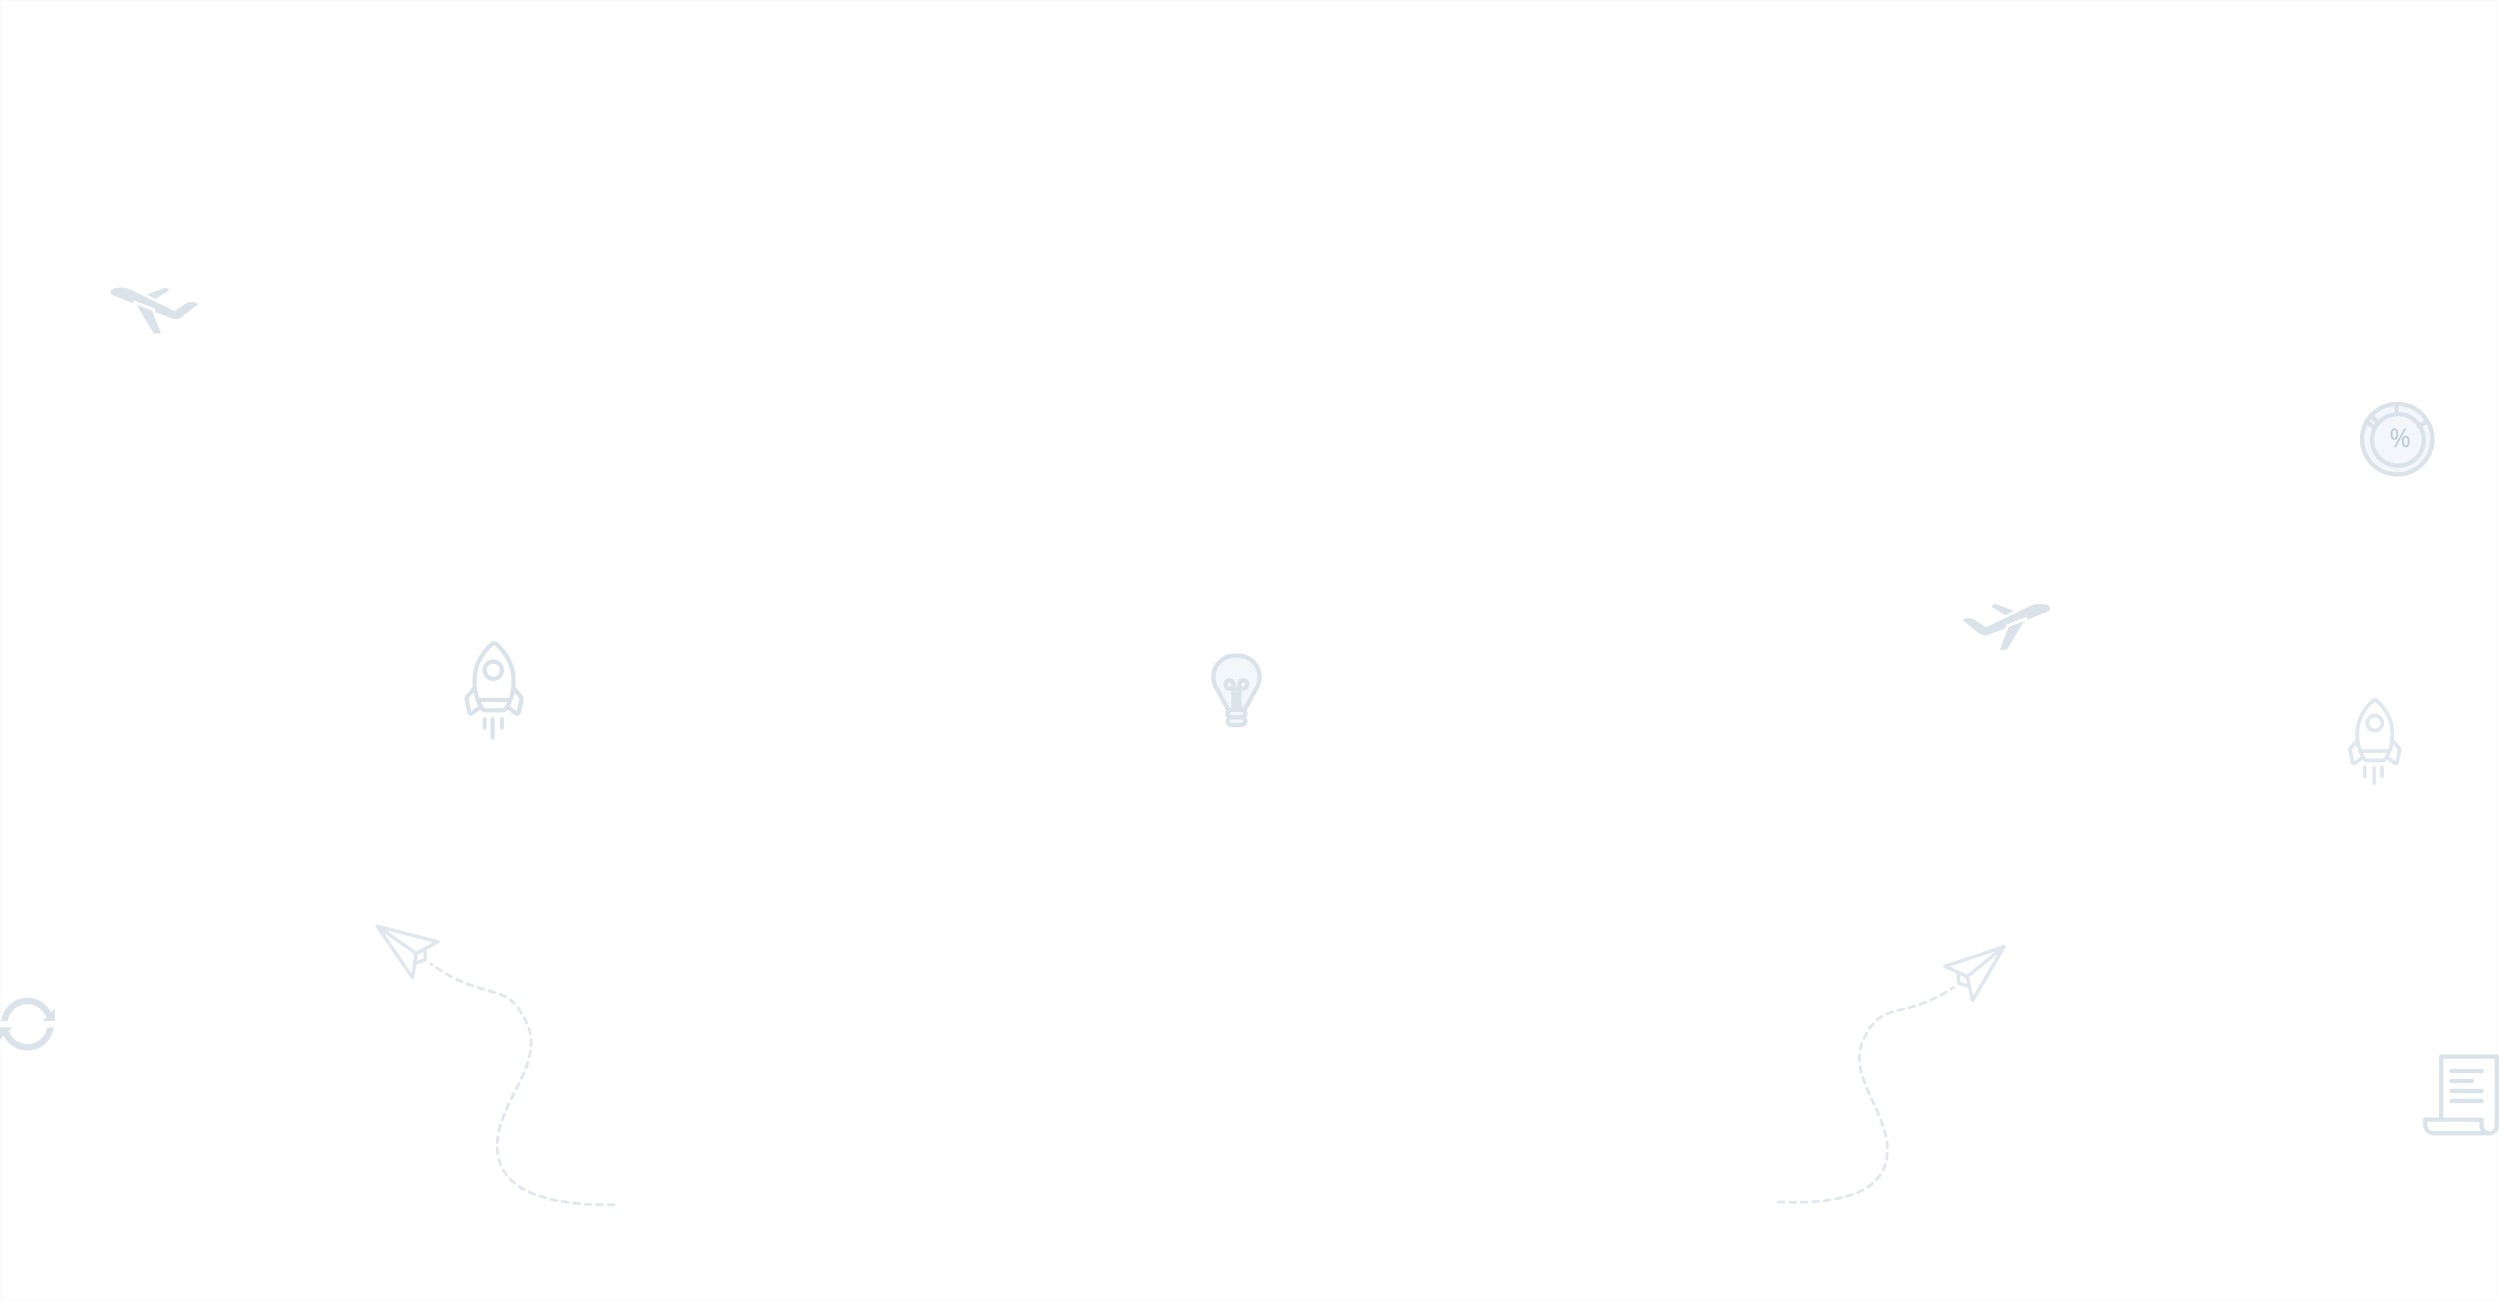
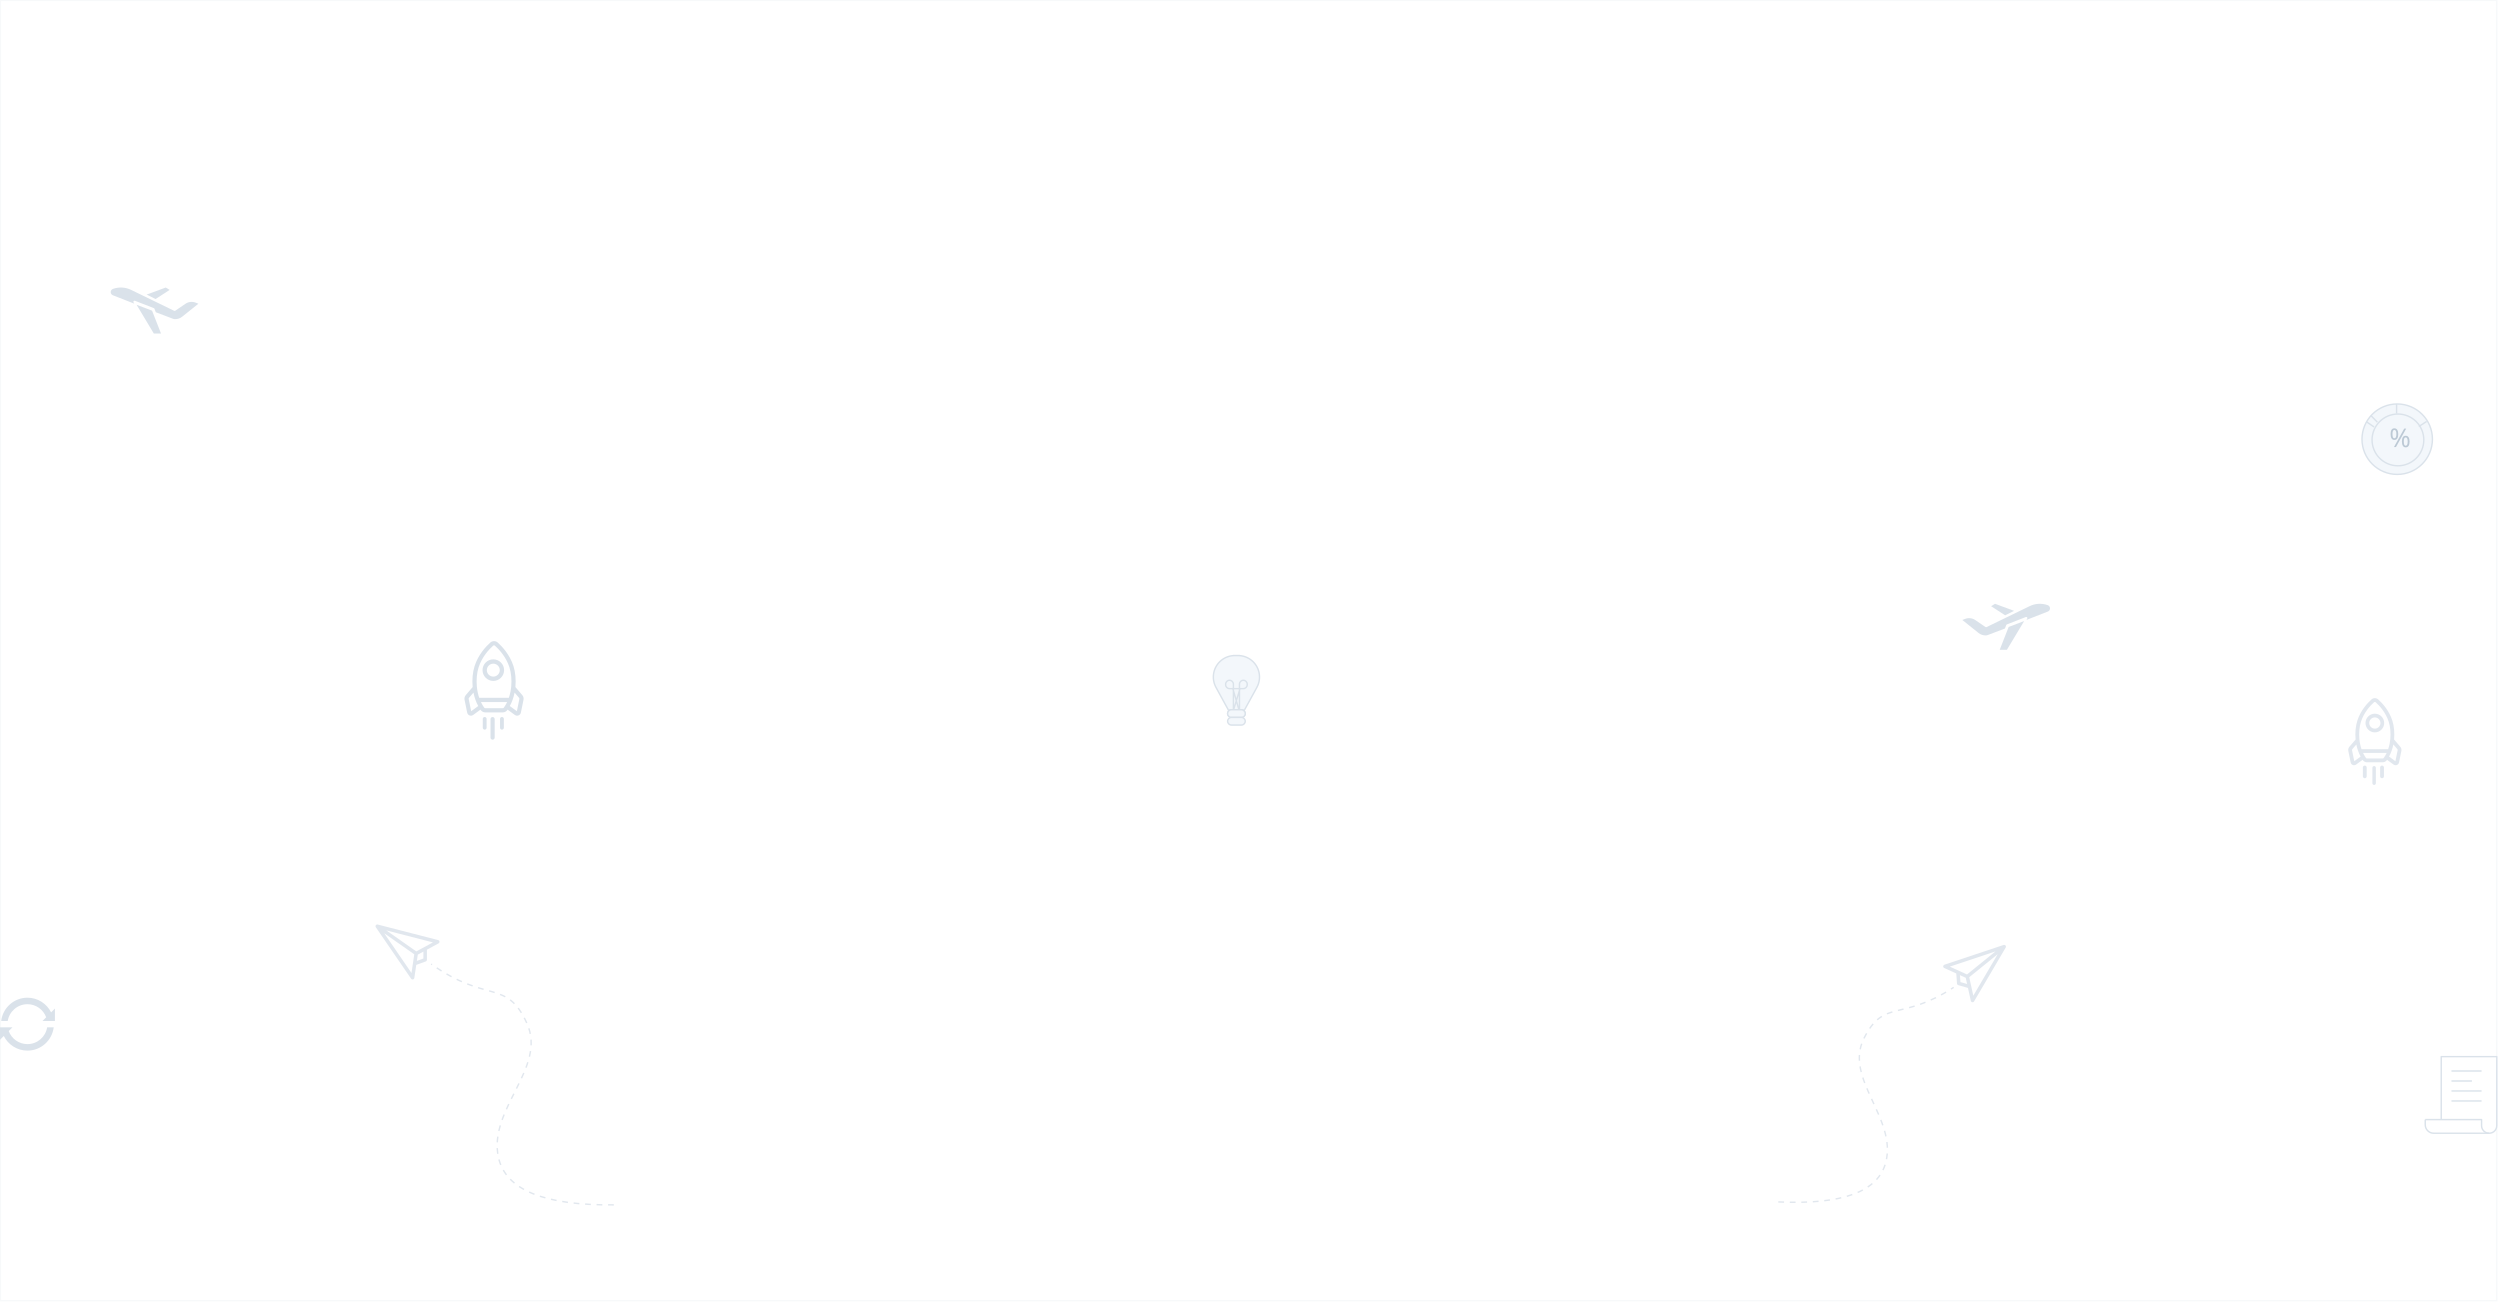
<svg xmlns="http://www.w3.org/2000/svg" width="1739px" height="905px" viewBox="0 0 1739 905">
-   <g id="Welcome" stroke="none" stroke-width="1" fill="none" fill-rule="evenodd">
+   <g id="Welcome" stroke="none" strokeWidth="1" fill="none" fillRule="evenodd">
    <g id="Bg_icons_video_section-">
-       <rect id="Rectangle" stroke="#F7F9FA" stroke-width="0.5" x="0.25" y="0.25" width="1736.5" height="904.5" />
-       <g id="003-paper-plane" transform="translate(285.3276, 660.3276) scale(-1, 1) rotate(10) translate(-285.3276, -660.3276) translate(264.3276, 639.3276)" fill="#E1E7EE" fill-rule="nonzero">
+       <rect id="Rectangle" stroke="#F7F9FA" strokeWidth="0.5" x="0.25" y="0.25" width="1736.5" height="904.5" />
+       <g id="003-paper-plane" transform="translate(285.3276, 660.3276) scale(-1, 1) rotate(10) translate(-285.3276, -660.3276) translate(264.3276, 639.3276)" fill="#E1E7EE" fillRule="nonzero">
        <path d="M41.89,1.74 L41.89,1.74 C42.065,1.355 42.034,0.894 41.781,0.53 C41.442,0.041 40.802,-0.136 40.261,0.11 L0.721,18.083 C0.261,18.292 -0.025,18.762 0.002,19.267 C0.028,19.773 0.361,20.21 0.841,20.37 L9.582,23.284 L10.802,30.2 C10.892,30.709 11.291,31.108 11.8,31.198 L18.716,32.418 L21.63,41.159 C21.79,41.639 22.228,41.972 22.733,41.998 C22.755,42 22.776,42 22.798,42 C23.278,42 23.717,41.72 23.917,41.279 L41.886,1.749 C41.887,1.747 41.887,1.745 41.888,1.743 L41.89,1.74 Z M35.101,5.159 L17.073,23.187 L4.592,19.026 L35.101,5.159 Z M13.076,28.924 L12.237,24.169 L16.433,25.567 L17.831,29.763 L13.076,28.924 Z M22.974,37.408 L18.813,24.927 L36.842,6.899 L22.974,37.408 Z" id="Shape" />
      </g>
-       <path d="M1393.271,656.82 L1393.271,656.82 C1393.445,656.435 1393.415,655.974 1393.162,655.61 C1392.823,655.121 1392.183,654.944 1391.641,655.191 L1352.102,673.163 C1351.642,673.372 1351.356,673.842 1351.383,674.347 C1351.409,674.853 1351.742,675.29 1352.222,675.45 L1360.963,678.364 L1362.183,685.28 C1362.273,685.789 1362.672,686.188 1363.181,686.278 L1370.097,687.498 L1373.011,696.239 C1373.171,696.719 1373.608,697.052 1374.114,697.078 C1374.135,697.08 1374.157,697.08 1374.178,697.08 C1374.659,697.08 1375.098,696.8 1375.298,696.359 L1393.267,656.829 C1393.267,656.827 1393.268,656.825 1393.269,656.823 L1393.271,656.82 Z M1386.482,660.239 L1368.454,678.267 L1355.973,674.106 L1386.482,660.239 Z M1364.457,684.004 L1363.618,679.249 L1367.814,680.647 L1369.212,684.843 L1364.457,684.004 Z M1374.355,692.488 L1370.194,680.007 L1388.222,661.979 L1374.355,692.488 Z" id="Shape" fill="#E1E7EE" fill-rule="nonzero" transform="translate(1372.381, 676.0801) scale(-1, 1) rotate(-96) translate(-1372.381, -676.0801) " />
-       <g id="001-shuttle" transform="translate(343.5, 480) scale(-1, 1) rotate(-45) translate(-343.5, -480) translate(318, 454)" fill="#DAE2EA" fill-rule="nonzero">
+       <path d="M1393.271,656.82 L1393.271,656.82 C1393.445,656.435 1393.415,655.974 1393.162,655.61 C1392.823,655.121 1392.183,654.944 1391.641,655.191 L1352.102,673.163 C1351.642,673.372 1351.356,673.842 1351.383,674.347 C1351.409,674.853 1351.742,675.29 1352.222,675.45 L1360.963,678.364 L1362.183,685.28 C1362.273,685.789 1362.672,686.188 1363.181,686.278 L1370.097,687.498 L1373.011,696.239 C1373.171,696.719 1373.608,697.052 1374.114,697.078 C1374.135,697.08 1374.157,697.08 1374.178,697.08 C1374.659,697.08 1375.098,696.8 1375.298,696.359 L1393.267,656.829 C1393.267,656.827 1393.268,656.825 1393.269,656.823 L1393.271,656.82 Z M1386.482,660.239 L1368.454,678.267 L1355.973,674.106 L1386.482,660.239 Z M1364.457,684.004 L1363.618,679.249 L1367.814,680.647 L1369.212,684.843 L1364.457,684.004 Z M1374.355,692.488 L1370.194,680.007 L1388.222,661.979 L1374.355,692.488 Z" id="Shape" fill="#E1E7EE" fillRule="nonzero" transform="translate(1372.381, 676.0801) scale(-1, 1) rotate(-96) translate(-1372.381, -676.0801) " />
+       <g id="001-shuttle" transform="translate(343.5, 480) scale(-1, 1) rotate(-45) translate(-343.5, -480) translate(318, 454)" fill="#DAE2EA" fillRule="nonzero">
        <path d="M50.588,4.379 C50.48,2.393 48.9,0.814 46.914,0.705 C42.906,0.486 35.064,0.699 27.565,4.578 C23.742,6.555 19.699,9.908 16.473,13.775 C16.433,13.823 16.395,13.871 16.355,13.919 L9.033,14.484 C7.828,14.578 6.754,15.209 6.087,16.218 L1.092,23.773 C0.586,24.538 0.506,25.495 0.877,26.333 C1.248,27.171 2.01,27.756 2.916,27.896 L9.085,28.851 C9.063,28.971 9.041,29.091 9.021,29.211 C8.816,30.44 9.223,31.703 10.11,32.59 L18.703,41.183 C19.439,41.919 20.433,42.324 21.451,42.324 C21.661,42.324 21.872,42.307 22.082,42.272 C22.202,42.252 22.322,42.23 22.441,42.208 L23.397,48.377 C23.537,49.283 24.121,50.045 24.96,50.416 C25.308,50.57 25.677,50.646 26.045,50.646 C26.561,50.646 27.073,50.496 27.519,50.201 L35.075,45.205 C36.084,44.539 36.715,43.465 36.808,42.26 L37.374,34.938 C37.422,34.898 37.47,34.86 37.517,34.82 C41.385,31.593 44.738,27.551 46.715,23.728 C50.594,16.229 50.807,8.386 50.588,4.379 Z M33.46,42.761 L26.232,47.54 L25.301,41.528 C28.355,40.63 31.377,39.191 34.256,37.264 L33.887,42.034 C33.865,42.332 33.708,42.597 33.46,42.761 L33.46,42.761 Z M20.774,39.111 L12.181,30.518 C11.962,30.299 11.861,29.991 11.911,29.694 C12.166,28.166 12.563,26.712 13.054,25.342 L25.948,38.236 C24.302,38.825 22.829,39.177 21.599,39.382 C21.301,39.432 20.994,39.331 20.774,39.111 Z M9.259,17.405 L14.028,17.037 C12.101,19.916 10.663,22.938 9.765,25.992 L3.753,25.061 L8.531,17.833 C8.696,17.584 8.961,17.428 9.259,17.405 L9.259,17.405 Z M35.641,32.57 C33.274,34.544 30.977,35.972 28.86,37.005 L14.287,22.432 C15.641,19.668 17.292,17.367 18.723,15.652 C21.709,12.073 25.422,8.985 28.911,7.18 C35.794,3.62 43.045,3.428 46.754,3.63 C47.245,3.657 47.636,4.048 47.663,4.539 C47.865,8.248 47.673,15.499 44.113,22.382 C42.308,25.871 39.22,29.584 35.641,32.57 Z" id="Shape" />
        <path d="M35.546,23.954 C37.466,23.954 39.387,23.222 40.849,21.76 C42.266,20.343 43.046,18.458 43.046,16.454 C43.046,14.45 42.266,12.566 40.849,11.148 C37.925,8.223 33.167,8.223 30.243,11.148 C28.826,12.566 28.046,14.45 28.046,16.454 C28.046,18.458 28.826,20.343 30.243,21.76 C31.705,23.223 33.625,23.954 35.546,23.954 Z M32.364,13.271 C33.241,12.393 34.393,11.954 35.546,11.954 C36.698,11.954 37.851,12.393 38.728,13.271 C39.578,14.121 40.046,15.251 40.046,16.454 C40.046,17.656 39.578,18.787 38.728,19.637 C36.973,21.393 34.118,21.393 32.364,19.637 C31.514,18.787 31.046,17.657 31.046,16.454 C31.046,15.252 31.514,14.121 32.364,13.271 Z" id="Shape" />
        <path d="M2.97,41.874 C3.31,41.874 3.65,41.745 3.91,41.485 L8.251,37.144 C8.77,36.625 8.77,35.783 8.251,35.264 C7.732,34.745 6.89,34.745 6.371,35.264 L2.03,39.605 C1.511,40.124 1.511,40.966 2.03,41.485 C2.289,41.745 2.63,41.874 2.97,41.874 Z" id="Path" />
        <path d="M12.837,39.87 C12.271,39.304 11.353,39.304 10.787,39.87 L1.686,48.971 C1.12,49.537 1.12,50.455 1.686,51.021 C1.969,51.304 2.34,51.445 2.711,51.445 C3.082,51.445 3.454,51.304 3.737,51.021 L12.837,41.92 C13.403,41.354 13.403,40.436 12.837,39.87 Z" id="Path" />
        <path d="M14.856,43.749 L10.515,48.09 C9.996,48.609 9.996,49.451 10.515,49.97 C10.775,50.23 11.115,50.36 11.455,50.36 C11.795,50.36 12.136,50.23 12.395,49.97 L16.736,45.629 C17.255,45.11 17.255,44.268 16.736,43.749 C16.217,43.23 15.375,43.23 14.856,43.749 Z" id="Path" />
      </g>
-       <g id="002-flight" transform="translate(107.5, 216) scale(-1, 1) translate(-107.5, -216) translate(77, 200)" fill="#DAE2EA" fill-rule="nonzero">
+       <g id="002-flight" transform="translate(107.5, 216) scale(-1, 1) translate(-107.5, -216) translate(77, 200)" fill="#DAE2EA" fillRule="nonzero">
        <path d="M16.313,21.998 C16.732,21.999 17.149,21.927 17.543,21.784 L29.619,17.195 L30.543,14.785 C30.622,14.579 30.785,14.415 30.993,14.335 L44.16,9.204 C44.474,9.081 44.831,9.168 45.051,9.42 C45.271,9.672 45.306,10.034 45.137,10.322 L44.618,11.206 L59.476,5.4 C60.407,5.037 61.013,4.143 61,3.155 C60.986,2.168 60.355,1.291 59.415,0.952 C55.232,-0.546 50.607,-0.267 46.641,1.724 L16.868,16.19 C16.61,16.315 16.304,16.293 16.068,16.132 L9.024,11.327 C6.932,9.897 4.254,9.595 1.89,10.521 L0,11.26 L11.243,20.268 C12.668,21.426 14.467,22.04 16.313,21.998 L16.313,21.998 Z" id="Path" />
        <polygon id="Path" points="31.004 32 43 12 32.225 16.107 26 32" />
        <polygon id="Path" points="36 4.911 22.717 0 20 1.663 29.767 8" />
      </g>
-       <path d="M411.468,660.853 C363.573,668.778 339.14,684.24 338.169,707.239 C336.712,741.739 382.41,762.738 373.845,795.779 C365.28,828.82 349.066,813.845 315.468,847.853" id="Path-2" stroke="#E1E7EE" stroke-width="2" stroke-linecap="round" stroke-dasharray="4,4" transform="translate(363.4684, 754.3533) scale(1, -1) rotate(10) translate(-363.4684, -754.3533) " />
-       <path d="M1342.122,675.771 C1298.081,683.031 1275.613,697.198 1274.72,718.271 C1273.381,749.881 1315.402,769.12 1307.526,799.393 C1299.65,829.666 1284.741,815.945 1253.847,847.105" id="Path-2-Copy" stroke="#E1E7EE" stroke-width="2" stroke-linecap="round" stroke-dasharray="4,4" transform="translate(1297.984, 761.4379) rotate(-168) translate(-1297.984, -761.4379) " />
-       <g id="001-shuttle" transform="translate(1652, 516.5) scale(-1, 1) rotate(-45) translate(-1652, -516.5) translate(1629, 493)" fill="#E1E7EE" fill-rule="nonzero">
+       <path d="M411.468,660.853 C363.573,668.778 339.14,684.24 338.169,707.239 C336.712,741.739 382.41,762.738 373.845,795.779 C365.28,828.82 349.066,813.845 315.468,847.853" id="Path-2" stroke="#E1E7EE" strokeWidth="2" strokeLinecap="round" stroke-dasharray="4,4" transform="translate(363.4684, 754.3533) scale(1, -1) rotate(10) translate(-363.4684, -754.3533) " />
+       <path d="M1342.122,675.771 C1298.081,683.031 1275.613,697.198 1274.72,718.271 C1273.381,749.881 1315.402,769.12 1307.526,799.393 C1299.65,829.666 1284.741,815.945 1253.847,847.105" id="Path-2-Copy" stroke="#E1E7EE" strokeWidth="2" strokeLinecap="round" stroke-dasharray="4,4" transform="translate(1297.984, 761.4379) rotate(-168) translate(-1297.984, -761.4379) " />
+       <g id="001-shuttle" transform="translate(1652, 516.5) scale(-1, 1) rotate(-45) translate(-1652, -516.5) translate(1629, 493)" fill="#E1E7EE" fillRule="nonzero">
        <path d="M45.887,4.006 C45.789,2.218 44.368,0.797 42.58,0.699 C38.973,0.502 31.915,0.694 25.166,4.185 C21.726,5.964 18.087,8.981 15.183,12.463 C15.147,12.505 15.113,12.549 15.077,12.592 L8.487,13.101 C7.402,13.185 6.436,13.753 5.836,14.66 L1.34,21.461 C0.885,22.149 0.813,23.01 1.147,23.764 C1.481,24.519 2.166,25.045 2.982,25.171 L8.534,26.031 C8.514,26.139 8.494,26.247 8.476,26.355 C8.292,27.46 8.658,28.597 9.456,29.396 L17.19,37.129 C17.852,37.791 18.747,38.156 19.664,38.156 C19.852,38.156 20.042,38.141 20.231,38.109 C20.339,38.091 20.447,38.072 20.555,38.052 L21.415,43.604 C21.541,44.419 22.067,45.105 22.821,45.439 C23.135,45.578 23.467,45.646 23.798,45.646 C24.262,45.646 24.723,45.511 25.125,45.245 L31.925,40.749 C32.833,40.149 33.401,39.183 33.485,38.099 L33.994,31.509 C34.037,31.473 34.08,31.438 34.123,31.403 C37.604,28.499 40.622,24.86 42.401,21.42 C45.892,14.67 46.083,7.612 45.887,4.006 Z M30.471,38.55 L23.966,42.851 L23.128,37.44 C25.877,36.631 28.597,35.337 31.188,33.602 L30.856,37.895 C30.836,38.163 30.695,38.402 30.471,38.55 L30.471,38.55 Z M19.055,35.265 L11.321,27.531 C11.124,27.334 11.032,27.056 11.077,26.789 C11.307,25.414 11.664,24.106 12.106,22.873 L23.71,34.477 C22.23,35.007 20.903,35.324 19.796,35.509 C19.529,35.553 19.252,35.462 19.055,35.265 Z M8.69,15.73 L12.983,15.398 C11.249,17.989 9.954,20.708 9.146,23.458 L3.735,22.62 L8.036,16.115 C8.184,15.891 8.423,15.75 8.69,15.73 L8.69,15.73 Z M32.434,29.378 C30.304,31.154 28.237,32.439 26.331,33.369 L13.216,20.254 C14.434,17.766 15.921,15.695 17.208,14.152 C19.895,10.93 23.237,8.151 26.378,6.527 C32.572,3.323 39.098,3.15 42.436,3.332 C42.878,3.356 43.23,3.707 43.254,4.149 C43.436,7.488 43.263,14.014 40.059,20.208 C38.435,23.348 35.656,26.69 32.434,29.378 Z" id="Shape" />
        <path d="M32.632,20.454 C34.296,20.454 35.961,19.82 37.228,18.552 C38.456,17.324 39.132,15.691 39.132,13.954 C39.132,12.217 38.456,10.584 37.228,9.356 C34.694,6.82 30.57,6.82 28.036,9.356 C26.808,10.584 26.132,12.217 26.132,13.954 C26.132,15.691 26.808,17.324 28.036,18.552 C29.303,19.82 30.967,20.454 32.632,20.454 Z M29.874,11.195 C30.634,10.434 31.633,10.054 32.632,10.054 C33.63,10.054 34.629,10.434 35.389,11.195 C36.126,11.932 36.532,12.912 36.532,13.954 C36.532,14.996 36.126,15.976 35.389,16.713 C33.869,18.234 31.394,18.234 29.874,16.713 C29.137,15.976 28.732,14.996 28.732,13.954 C28.732,12.912 29.137,11.932 29.874,11.195 Z" id="Shape" />
        <path d="M2.884,37.96 C3.224,37.96 3.565,37.83 3.824,37.571 L8.165,33.23 C8.684,32.711 8.684,31.869 8.165,31.35 C7.646,30.83 6.804,30.83 6.285,31.35 L1.944,35.69 C1.425,36.21 1.425,37.051 1.944,37.571 C2.204,37.83 2.544,37.96 2.884,37.96 Z" id="Path" />
        <path d="M11.822,35.471 C11.35,34.999 10.585,34.999 10.113,35.471 L2.53,43.055 C2.058,43.526 2.058,44.291 2.53,44.763 C2.766,44.999 3.075,45.117 3.384,45.117 C3.693,45.117 4.002,44.999 4.238,44.763 L11.822,37.179 C12.294,36.708 12.294,35.943 11.822,35.471 Z" id="Path" />
        <path d="M14.77,39.835 L10.429,44.176 C9.91,44.695 9.91,45.537 10.429,46.056 C10.689,46.316 11.029,46.445 11.369,46.445 C11.71,46.445 12.05,46.316 12.309,46.056 L16.65,41.715 C17.17,41.196 17.17,40.354 16.65,39.835 C16.131,39.316 15.289,39.316 14.77,39.835 Z" id="Path" />
      </g>
-       <g id="002-flight" transform="translate(1365, 420)" fill="#DAE2EA" fill-rule="nonzero">
+       <g id="002-flight" transform="translate(1365, 420)" fill="#DAE2EA" fillRule="nonzero">
        <path d="M16.313,21.998 C16.732,21.999 17.149,21.927 17.543,21.784 L29.619,17.195 L30.543,14.785 C30.622,14.579 30.785,14.415 30.993,14.335 L44.16,9.204 C44.474,9.081 44.831,9.168 45.051,9.42 C45.271,9.672 45.306,10.034 45.137,10.322 L44.618,11.206 L59.476,5.4 C60.407,5.037 61.013,4.143 61,3.155 C60.986,2.168 60.355,1.291 59.415,0.952 C55.232,-0.546 50.607,-0.267 46.641,1.724 L16.868,16.19 C16.61,16.315 16.304,16.293 16.068,16.132 L9.024,11.327 C6.932,9.897 4.254,9.595 1.89,10.521 L0,11.26 L11.243,20.268 C12.668,21.426 14.467,22.04 16.313,21.998 L16.313,21.998 Z" id="Path" />
        <polygon id="Path" points="31.004 32 43 12 32.225 16.107 26 32" />
        <polygon id="Path" points="36 4.911 22.717 0 20 1.663 29.767 8" />
      </g>
      <g id="Group-52" transform="translate(1643, 281)">
        <path d="M49,24.5 C49,38.031 38.031,49 24.5,49 C10.969,49 0,38.031 0,24.5 C0,10.97 10.969,0 24.5,0 C38.031,0 49,10.97 49,24.5" id="Fill-260" fill="#F3F7FB" />
-         <path d="M49,24.5 C49,38.031 38.031,49 24.5,49 C10.969,49 0,38.031 0,24.5 C0,10.97 10.969,0 24.5,0 C38.031,0 49,10.97 49,24.5 Z" id="Stroke-261" stroke="#DAE2EA" stroke-width="3" />
+         <path d="M49,24.5 C49,38.031 38.031,49 24.5,49 C10.969,49 0,38.031 0,24.5 C0,10.97 10.969,0 24.5,0 C38.031,0 49,10.97 49,24.5 Z" id="Stroke-261" stroke="#DAE2EA" strokeWidth="3" />
        <path d="M43,25 C43,34.941 34.942,43 25,43 C15.059,43 7,34.941 7,25 C7,15.06 15.059,7 25,7 C34.942,7 43,15.06 43,25" id="Fill-262" fill="#F3F7FB" />
-         <path d="M43,25 C43,34.941 34.942,43 25,43 C15.059,43 7,34.941 7,25 C7,15.06 15.059,7 25,7 C34.942,7 43,15.06 43,25 Z" id="Stroke-263" stroke="#DAE2EA" stroke-width="3" />
-         <path d="M24.059,0 L24.059,6.644 M45,12.139 L39.51,15.701 M8.436,16 L3,12.344 M6.146,8.013 L10.726,12.697" id="Stroke-264" stroke="#DAE2EA" stroke-width="3" stroke-linecap="round" stroke-linejoin="round" />
+         <path d="M43,25 C43,34.941 34.942,43 25,43 C15.059,43 7,34.941 7,25 C7,15.06 15.059,7 25,7 C34.942,7 43,15.06 43,25 Z" id="Stroke-263" stroke="#DAE2EA" strokeWidth="3" />
+         <path d="M24.059,0 L24.059,6.644 M45,12.139 L39.51,15.701 M8.436,16 L3,12.344 M6.146,8.013 L10.726,12.697" id="Stroke-264" stroke="#DAE2EA" strokeWidth="3" strokeLinecap="round" stroke-linejoin="round" />
        <text id="%" font-family="LucidaGrande, Lucida Grande" font-size="18.038" font-weight="normal" fill="#BCC9D5">
          <tspan x="19" y="30">%</tspan>
        </text>
      </g>
      <g id="Group-12" transform="translate(0, 694)" fill="#DAE2EA">
        <path d="M19.088,-2.54019028e-13 C9.691,-2.54019028e-13 1.921,7.081 0.822,16.185 L5.381,16.185 C6.447,9.58 12.187,4.518 19.088,4.518 C25.065,4.518 30.168,8.315 32.121,13.622 L29.558,16.185 L38.201,16.185 L38.201,7.543 L35.548,10.196 C32.526,4.158 26.287,-2.54019028e-13 19.088,-2.54019028e-13 Z" id="Fill-8" />
        <path d="M19.088,32.291 C13.118,32.291 8.021,28.502 6.062,23.204 L8.643,20.624 L-2.13162821e-13,20.624 L-2.13162821e-13,29.267 L2.636,26.631 C5.661,32.659 11.896,36.809 19.088,36.809 C28.485,36.809 36.255,29.729 37.355,20.624 L32.796,20.624 C31.73,27.229 25.99,32.291 19.088,32.291" id="Fill-9" />
      </g>
      <g id="Group-62" transform="translate(844, 456)">
        <path d="M30.282,22.13 C31.955,19.071 32.508,15.524 31.843,12.101 C30.479,5.074 24.325,8.52651283e-14 17.166,8.52651283e-14 L13.692,8.52651283e-14 L18.426,8.52651283e-14 L14.952,8.52651283e-14 C7.792,8.52651283e-14 1.639,5.074 0.274,12.101 C-0.39,15.524 0.161,19.071 1.835,22.13 L10.596,38.135 L21.522,38.135 L30.282,22.13 Z" id="Fill-280" fill="#F3F7FB" />
-         <path d="M21.522,38.135 L30.282,22.13 C31.955,19.071 32.508,15.524 31.843,12.101 C30.479,5.074 24.325,2.84217094e-14 17.166,2.84217094e-14 L13.692,2.84217094e-14 L18.426,2.84217094e-14 L14.952,2.84217094e-14 C7.792,2.84217094e-14 1.639,5.074 0.274,12.101 C-0.39,15.524 0.161,19.071 1.835,22.13 L10.596,38.135 L21.522,38.135 Z M13.95,38.135 L13.95,19.899 C13.95,18.409 12.743,17.202 11.252,17.202 C9.763,17.202 8.556,18.409 8.556,19.899 L8.556,20.319 C8.556,21.808 9.763,23.016 11.252,23.016 L18.56,23.016 L13.95,38.135 Z M18.167,38.953 L18.167,19.899 C18.167,18.409 19.375,17.202 20.865,17.202 C22.354,17.202 23.562,18.409 23.562,19.899 L23.562,20.319 C23.562,21.808 22.354,23.016 20.865,23.016 L13.558,23.016 L18.167,38.953 Z" id="Stroke-281" stroke="#DAE2EA" stroke-width="3" />
+         <path d="M21.522,38.135 L30.282,22.13 C31.955,19.071 32.508,15.524 31.843,12.101 C30.479,5.074 24.325,2.84217094e-14 17.166,2.84217094e-14 L13.692,2.84217094e-14 L18.426,2.84217094e-14 L14.952,2.84217094e-14 C7.792,2.84217094e-14 1.639,5.074 0.274,12.101 C-0.39,15.524 0.161,19.071 1.835,22.13 L10.596,38.135 L21.522,38.135 Z M13.95,38.135 L13.95,19.899 C13.95,18.409 12.743,17.202 11.252,17.202 C9.763,17.202 8.556,18.409 8.556,19.899 L8.556,20.319 C8.556,21.808 9.763,23.016 11.252,23.016 L18.56,23.016 L13.95,38.135 Z M18.167,38.953 L18.167,19.899 C18.167,18.409 19.375,17.202 20.865,17.202 C22.354,17.202 23.562,18.409 23.562,19.899 L23.562,20.319 C23.562,21.808 22.354,23.016 20.865,23.016 L13.558,23.016 L18.167,38.953 Z" id="Stroke-281" stroke="#DAE2EA" strokeWidth="3" />
        <path d="M19.531,43.026 L12.587,43.026 C11.123,43.026 9.925,41.828 9.925,40.364 C9.925,38.9 11.123,37.703 12.587,37.703 L19.531,37.703 C20.994,37.703 22.192,38.9 22.192,40.364 C22.192,41.828 20.994,43.026 19.531,43.026" id="Fill-282" fill="#F3F7FB" />
-         <path d="M19.531,43.026 L12.587,43.026 C11.123,43.026 9.925,41.828 9.925,40.364 C9.925,38.9 11.123,37.703 12.587,37.703 L19.531,37.703 C20.994,37.703 22.192,38.9 22.192,40.364 C22.192,41.828 20.994,43.026 19.531,43.026 Z" id="Stroke-283" stroke="#DAE2EA" stroke-width="3" stroke-linecap="round" stroke-linejoin="round" />
+         <path d="M19.531,43.026 L12.587,43.026 C11.123,43.026 9.925,41.828 9.925,40.364 C9.925,38.9 11.123,37.703 12.587,37.703 L19.531,37.703 C20.994,37.703 22.192,38.9 22.192,40.364 C22.192,41.828 20.994,43.026 19.531,43.026 Z" id="Stroke-283" stroke="#DAE2EA" strokeWidth="3" strokeLinecap="round" stroke-linejoin="round" />
        <path d="M19.531,37.703 L12.587,37.703 C11.123,37.703 9.925,38.9 9.925,40.364 C9.925,41.828 11.123,43.026 12.587,43.026 L19.531,43.026 C20.994,43.026 22.192,41.828 22.192,40.364 C22.192,38.9 20.994,37.703 19.531,37.703" id="Fill-284" fill="#F3F7FB" />
-         <path d="M19.531,37.703 L12.587,37.703 C11.123,37.703 9.925,38.9 9.925,40.364 C9.925,41.828 11.123,43.026 12.587,43.026 L19.531,43.026 C20.994,43.026 22.192,41.828 22.192,40.364 C22.192,38.9 20.994,37.703 19.531,37.703 Z" id="Stroke-285" stroke="#DAE2EA" stroke-width="3" stroke-linecap="round" stroke-linejoin="round" />
+         <path d="M19.531,37.703 L12.587,37.703 C11.123,37.703 9.925,38.9 9.925,40.364 C9.925,41.828 11.123,43.026 12.587,43.026 L19.531,43.026 C20.994,43.026 22.192,41.828 22.192,40.364 C22.192,38.9 20.994,37.703 19.531,37.703 Z" id="Stroke-285" stroke="#DAE2EA" strokeWidth="3" strokeLinecap="round" stroke-linejoin="round" />
        <path d="M12.587,43.026 C11.123,43.026 9.925,44.223 9.925,45.687 C9.925,47.151 11.123,48.349 12.587,48.349 L19.531,48.349 C20.994,48.349 22.192,47.151 22.192,45.687 C22.192,44.223 20.994,43.026 19.531,43.026 L12.587,43.026 Z" id="Fill-286" fill="#F3F7FB" />
-         <path d="M19.531,43.026 L12.587,43.026 C11.123,43.026 9.925,44.223 9.925,45.687 C9.925,47.151 11.123,48.349 12.587,48.349 L19.531,48.349 C20.994,48.349 22.192,47.151 22.192,45.687 C22.192,44.223 20.994,43.026 19.531,43.026 Z" id="Stroke-287" stroke="#DAE2EA" stroke-width="3" stroke-linecap="round" stroke-linejoin="round" />
+         <path d="M19.531,43.026 L12.587,43.026 C11.123,43.026 9.925,44.223 9.925,45.687 C9.925,47.151 11.123,48.349 12.587,48.349 L19.531,48.349 C20.994,48.349 22.192,47.151 22.192,45.687 C22.192,44.223 20.994,43.026 19.531,43.026 Z" id="Stroke-287" stroke="#DAE2EA" strokeWidth="3" strokeLinecap="round" stroke-linejoin="round" />
      </g>
-       <g id="Group-39" transform="translate(1687, 735)" stroke="#DAE2EA" stroke-linecap="round" stroke-linejoin="round" stroke-width="3">
+       <g id="Group-39" transform="translate(1687, 735)" stroke="#DAE2EA" strokeLinecap="round" stroke-linejoin="round" strokeWidth="3">
        <path d="M-2.84217094e-14,43.794 L-2.84217094e-14,47.382 C-2.84217094e-14,50.641 2.641,53.281 5.9,53.281 L44.464,53.281" id="Stroke-277" />
        <path d="M11.121,43.794 L11.121,-2.84217094e-14 L49.751,-2.84217094e-14 L49.751,47.995 C49.751,50.914 47.384,53.281 44.464,53.281 C41.544,53.281 39.177,50.914 39.177,47.995 L39.177,43.794 L9.9475983e-14,43.794 M18.237,9.993 L39.177,9.993 M18.237,30.832 L39.177,30.832 M18.237,23.886 L39.177,23.886 M18.237,16.939 L32.469,16.939" id="Stroke-279" />
      </g>
    </g>
  </g>
</svg>
